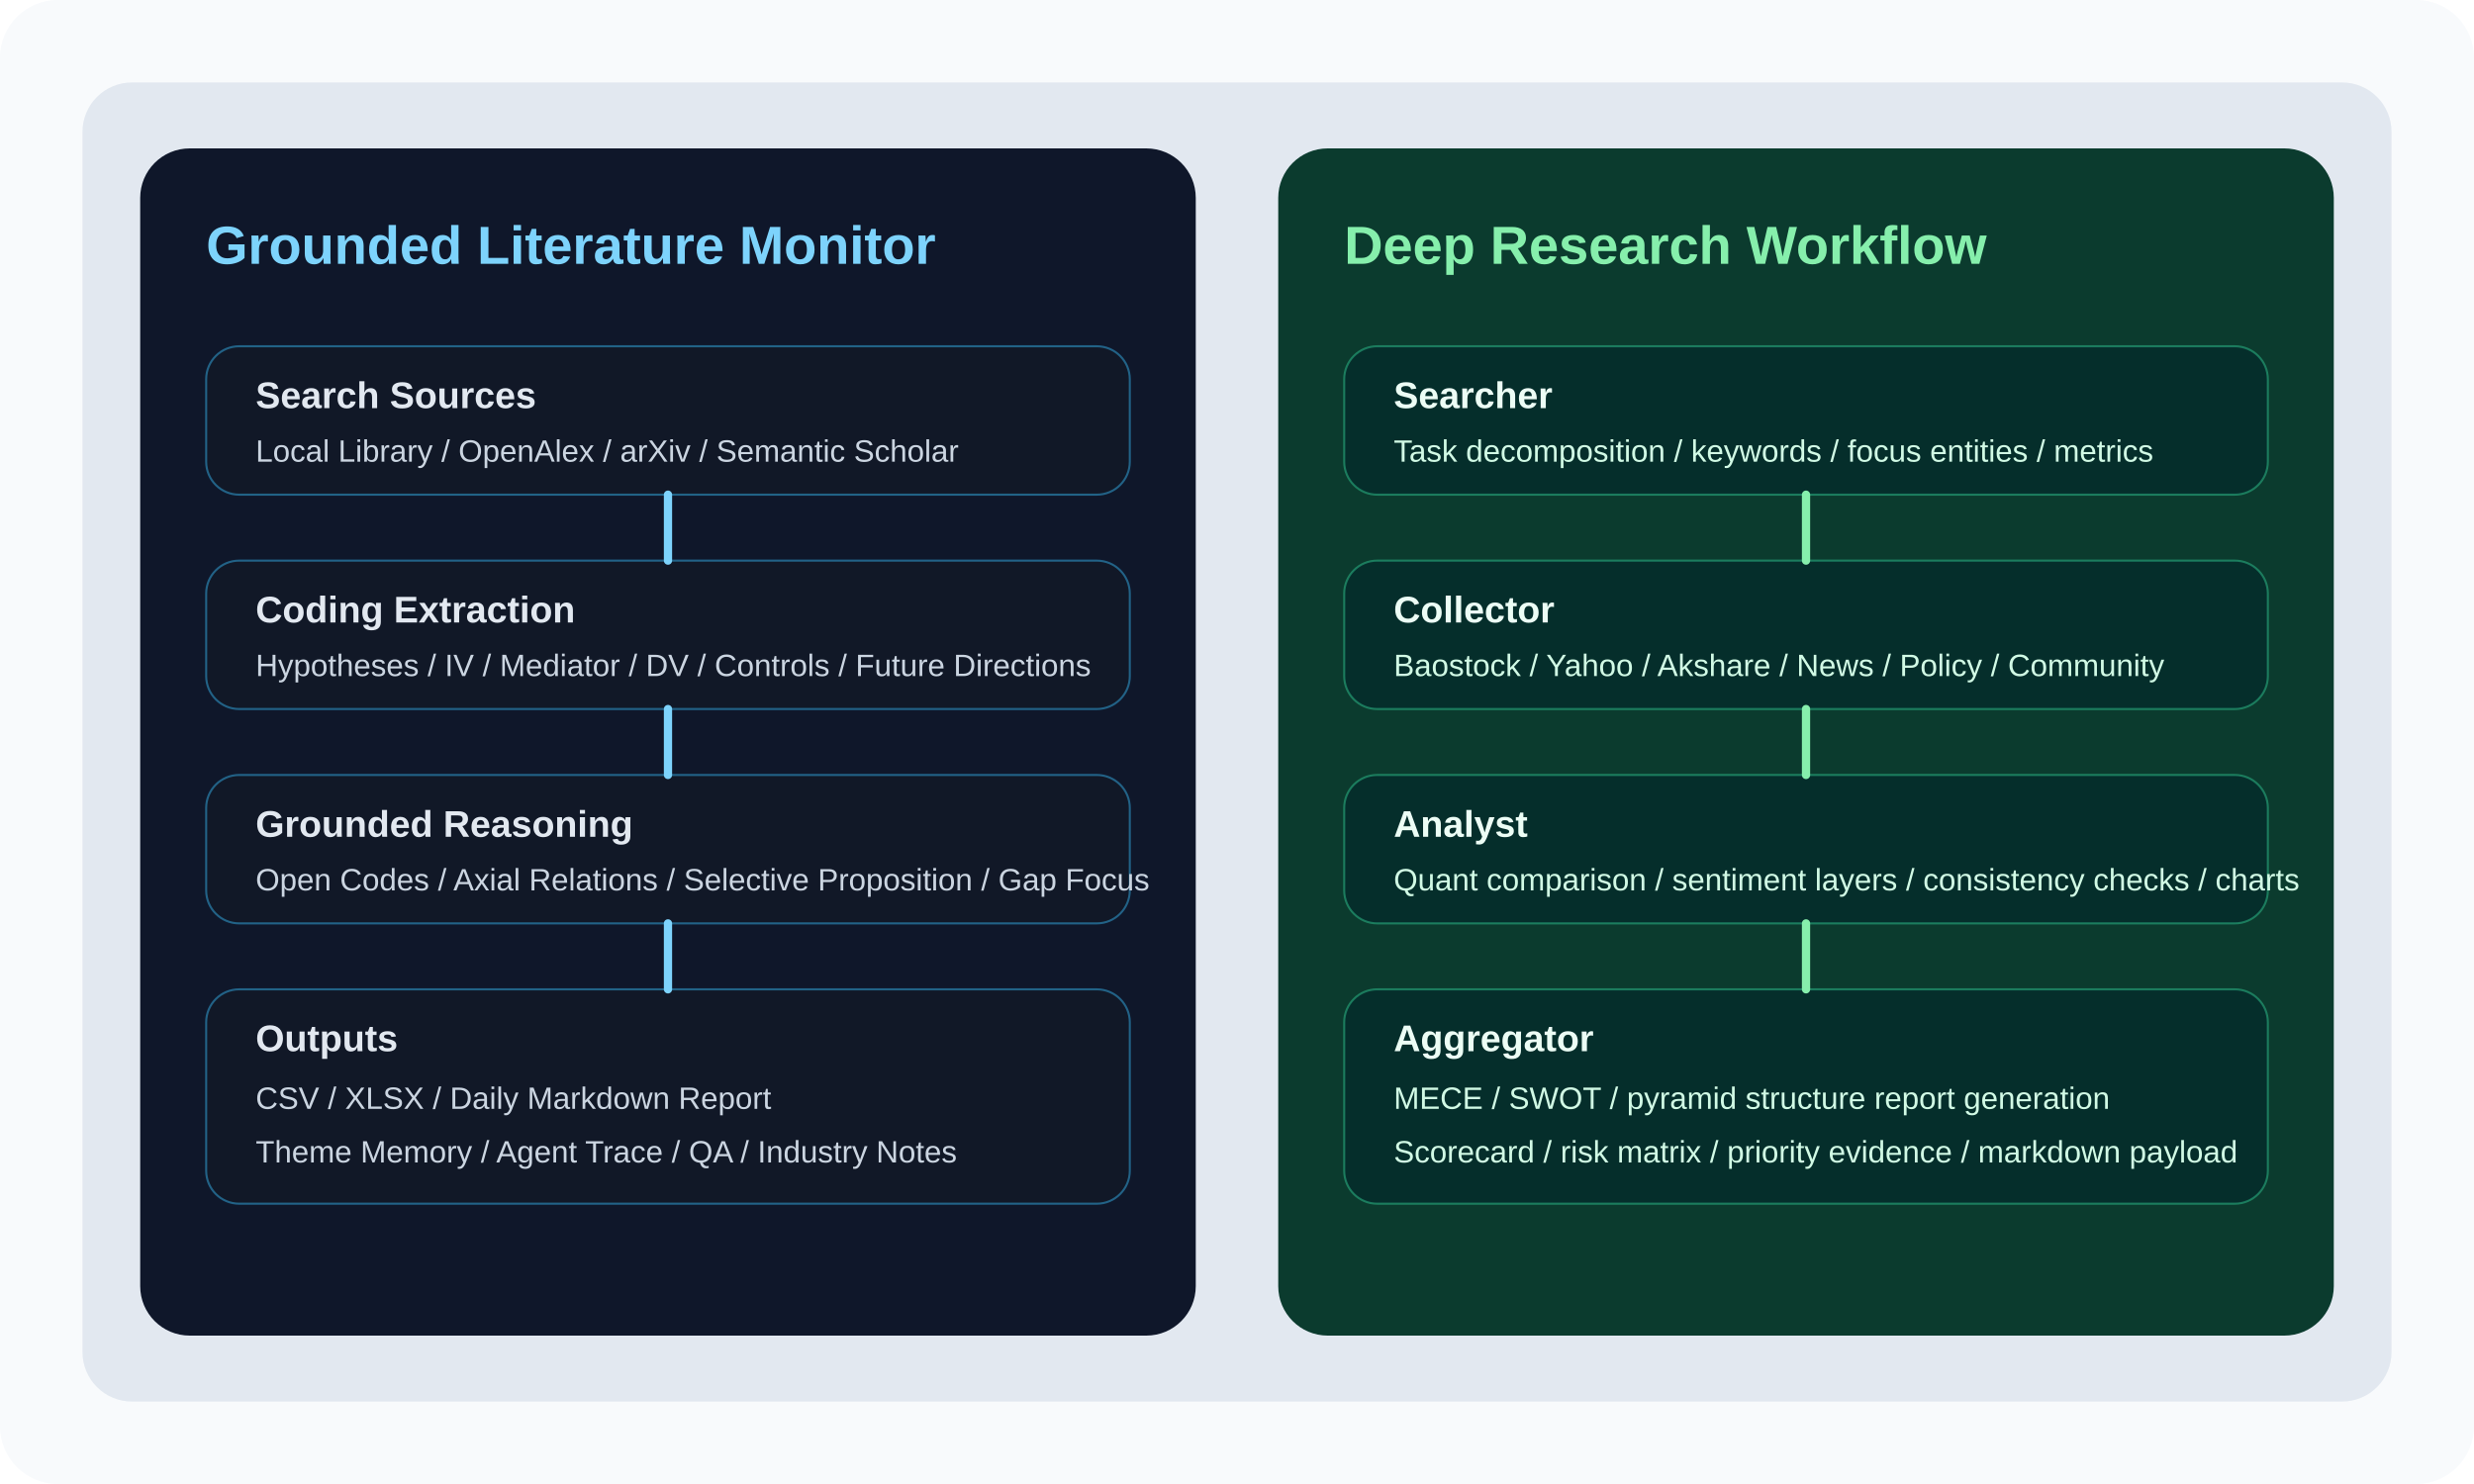
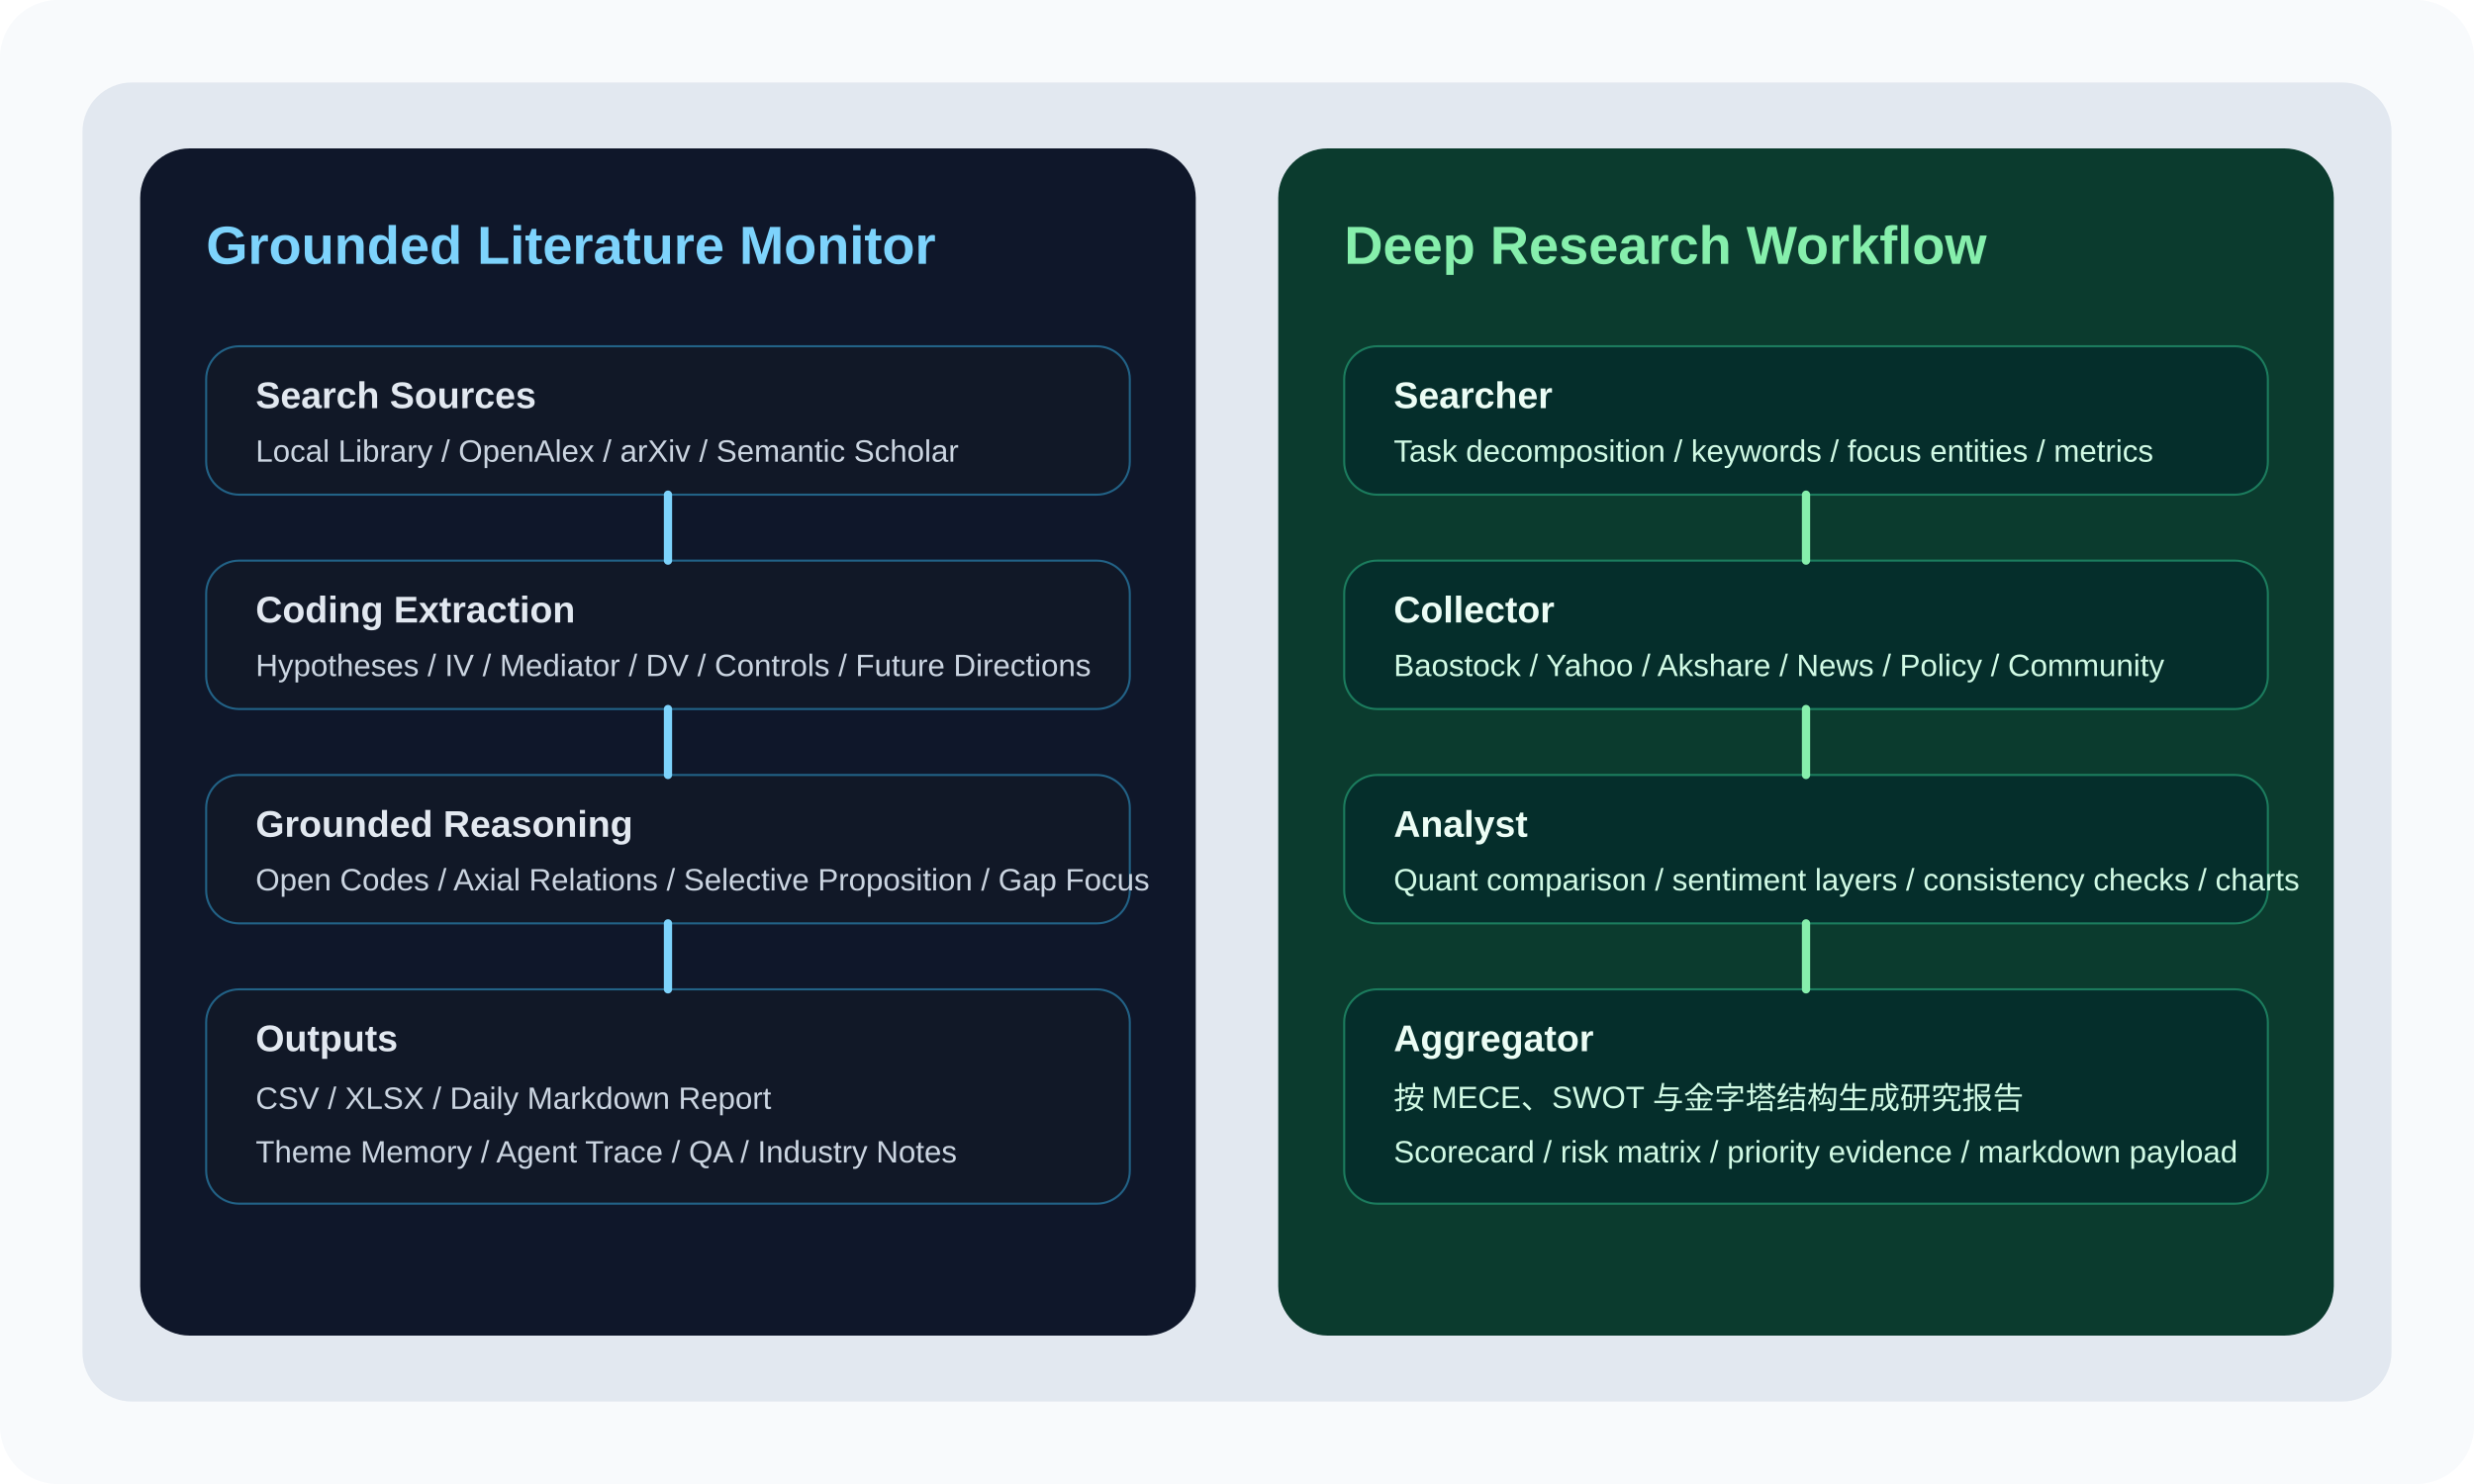
<svg xmlns="http://www.w3.org/2000/svg" width="1200" height="720" viewBox="0 0 1200 720" fill="none">
  <rect width="1200" height="720" rx="28" fill="#F8FAFC" />
  <rect x="40" y="40" width="1120" height="640" rx="24" fill="#E2E8F0" />
  <rect x="68" y="72" width="512" height="576" rx="24" fill="#0F172A" />
  <rect x="620" y="72" width="512" height="576" rx="24" fill="#0B3B2E" />
  <text x="100" y="128" fill="#7DD3FC" font-family="Arial, Helvetica, sans-serif" font-size="26" font-weight="700">Grounded Literature Monitor</text>
  <text x="652" y="128" fill="#86EFAC" font-family="Arial, Helvetica, sans-serif" font-size="26" font-weight="700">Deep Research Workflow</text>
  <rect x="100" y="168" width="448" height="72" rx="16" fill="#111827" stroke="#38BDF8" stroke-opacity="0.45" />
  <text x="124" y="198" fill="#E2E8F0" font-family="Arial, Helvetica, sans-serif" font-size="18" font-weight="700">Search Sources</text>
  <text x="124" y="224" fill="#CBD5E1" font-family="Arial, Helvetica, sans-serif" font-size="15">Local Library / OpenAlex / arXiv / Semantic Scholar</text>
  <rect x="100" y="272" width="448" height="72" rx="16" fill="#111827" stroke="#38BDF8" stroke-opacity="0.45" />
  <text x="124" y="302" fill="#E2E8F0" font-family="Arial, Helvetica, sans-serif" font-size="18" font-weight="700">Coding Extraction</text>
  <text x="124" y="328" fill="#CBD5E1" font-family="Arial, Helvetica, sans-serif" font-size="15">Hypotheses / IV / Mediator / DV / Controls / Future Directions</text>
  <rect x="100" y="376" width="448" height="72" rx="16" fill="#111827" stroke="#38BDF8" stroke-opacity="0.45" />
  <text x="124" y="406" fill="#E2E8F0" font-family="Arial, Helvetica, sans-serif" font-size="18" font-weight="700">Grounded Reasoning</text>
  <text x="124" y="432" fill="#CBD5E1" font-family="Arial, Helvetica, sans-serif" font-size="15">Open Codes / Axial Relations / Selective Proposition / Gap Focus</text>
  <rect x="100" y="480" width="448" height="104" rx="16" fill="#111827" stroke="#38BDF8" stroke-opacity="0.45" />
  <text x="124" y="510" fill="#E2E8F0" font-family="Arial, Helvetica, sans-serif" font-size="18" font-weight="700">Outputs</text>
  <text x="124" y="538" fill="#CBD5E1" font-family="Arial, Helvetica, sans-serif" font-size="15">CSV / XLSX / Daily Markdown Report</text>
  <text x="124" y="564" fill="#CBD5E1" font-family="Arial, Helvetica, sans-serif" font-size="15">Theme Memory / Agent Trace / QA / Industry Notes</text>
  <rect x="652" y="168" width="448" height="72" rx="16" fill="#052E2B" stroke="#34D399" stroke-opacity="0.45" />
  <text x="676" y="198" fill="#ECFDF5" font-family="Arial, Helvetica, sans-serif" font-size="18" font-weight="700">Searcher</text>
  <text x="676" y="224" fill="#D1FAE5" font-family="Arial, Helvetica, sans-serif" font-size="15">Task decomposition / keywords / focus entities / metrics</text>
  <rect x="652" y="272" width="448" height="72" rx="16" fill="#052E2B" stroke="#34D399" stroke-opacity="0.45" />
  <text x="676" y="302" fill="#ECFDF5" font-family="Arial, Helvetica, sans-serif" font-size="18" font-weight="700">Collector</text>
  <text x="676" y="328" fill="#D1FAE5" font-family="Arial, Helvetica, sans-serif" font-size="15">Baostock / Yahoo / Akshare / News / Policy / Community</text>
  <rect x="652" y="376" width="448" height="72" rx="16" fill="#052E2B" stroke="#34D399" stroke-opacity="0.45" />
  <text x="676" y="406" fill="#ECFDF5" font-family="Arial, Helvetica, sans-serif" font-size="18" font-weight="700">Analyst</text>
  <text x="676" y="432" fill="#D1FAE5" font-family="Arial, Helvetica, sans-serif" font-size="15">Quant comparison / sentiment layers / consistency checks / charts</text>
  <rect x="652" y="480" width="448" height="104" rx="16" fill="#052E2B" stroke="#34D399" stroke-opacity="0.45" />
  <text x="676" y="510" fill="#ECFDF5" font-family="Arial, Helvetica, sans-serif" font-size="18" font-weight="700">Aggregator</text>
-   <text x="676" y="538" fill="#D1FAE5" font-family="Arial, Helvetica, sans-serif" font-size="15">MECE / SWOT / pyramid structure report generation</text>
+   <text x="676" y="538" fill="#D1FAE5" font-family="Arial, Helvetica, sans-serif" font-size="15">按 MECE、SWOT 与金字塔结构生成研究报告</text>
  <text x="676" y="564" fill="#D1FAE5" font-family="Arial, Helvetica, sans-serif" font-size="15">Scorecard / risk matrix / priority evidence / markdown payload</text>
  <path d="M324 240V272" stroke="#7DD3FC" stroke-width="4" stroke-linecap="round" />
  <path d="M324 344V376" stroke="#7DD3FC" stroke-width="4" stroke-linecap="round" />
  <path d="M324 448V480" stroke="#7DD3FC" stroke-width="4" stroke-linecap="round" />
  <path d="M876 240V272" stroke="#86EFAC" stroke-width="4" stroke-linecap="round" />
  <path d="M876 344V376" stroke="#86EFAC" stroke-width="4" stroke-linecap="round" />
  <path d="M876 448V480" stroke="#86EFAC" stroke-width="4" stroke-linecap="round" />
</svg>
